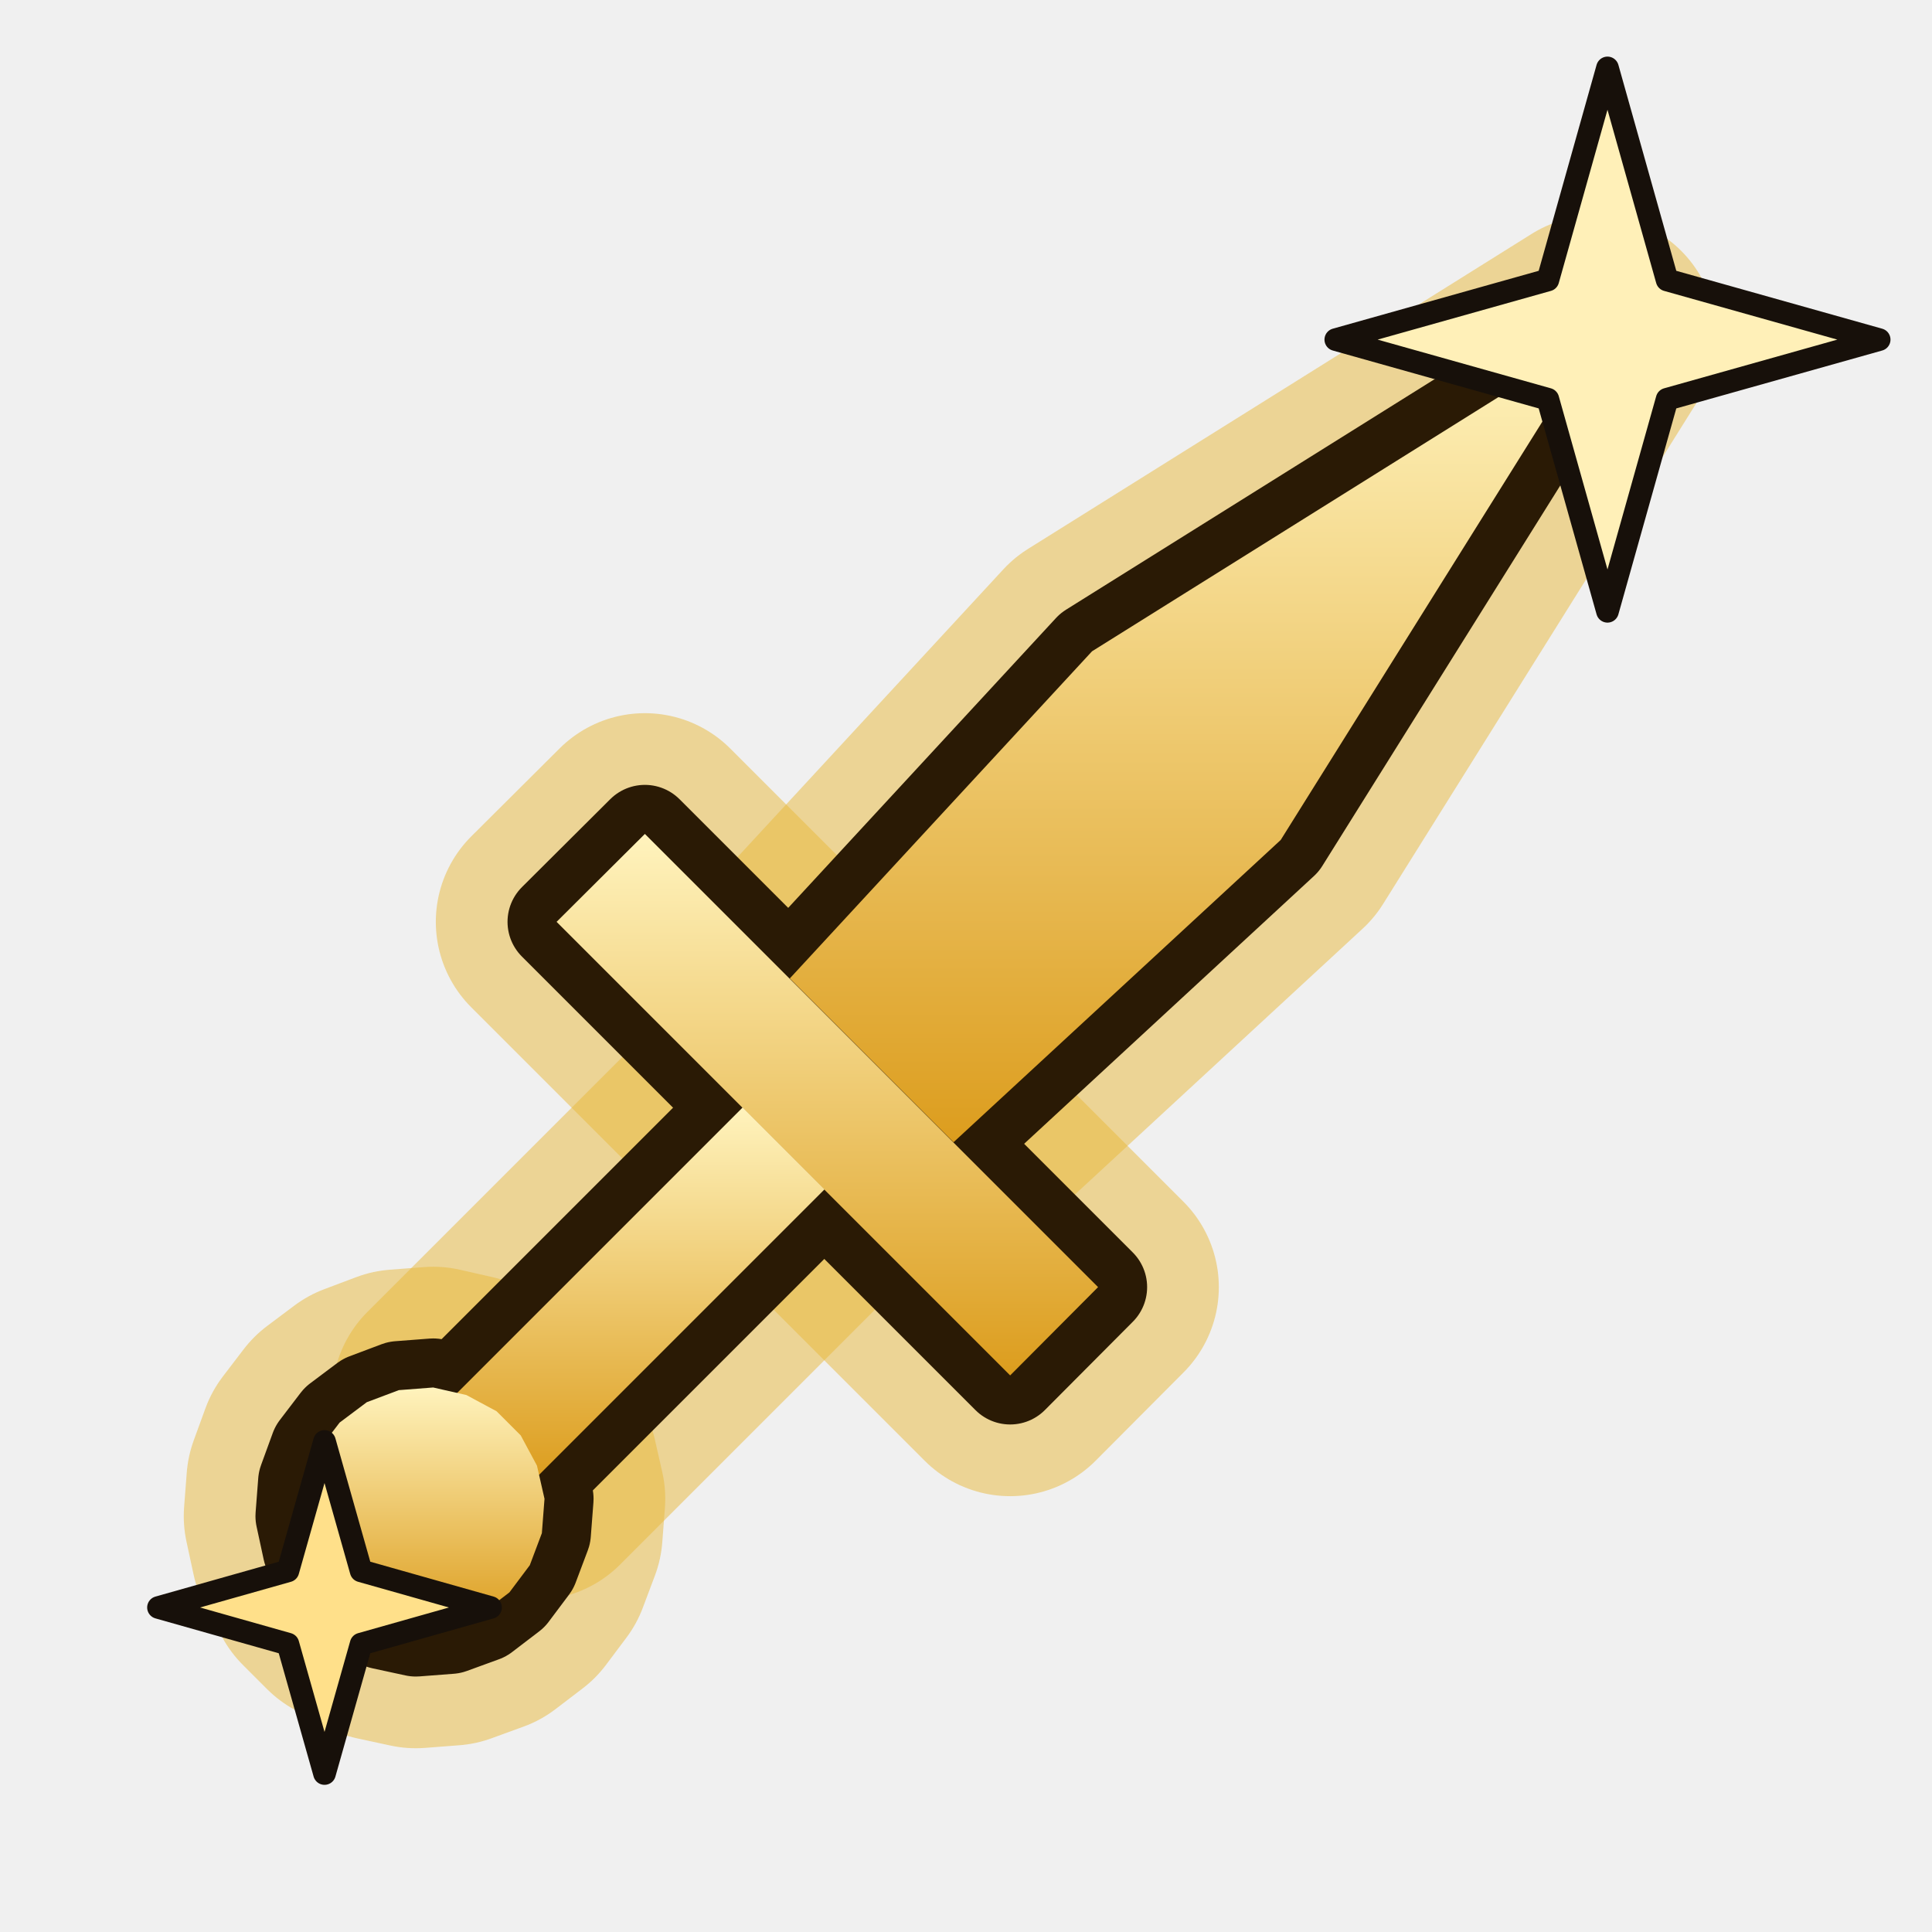
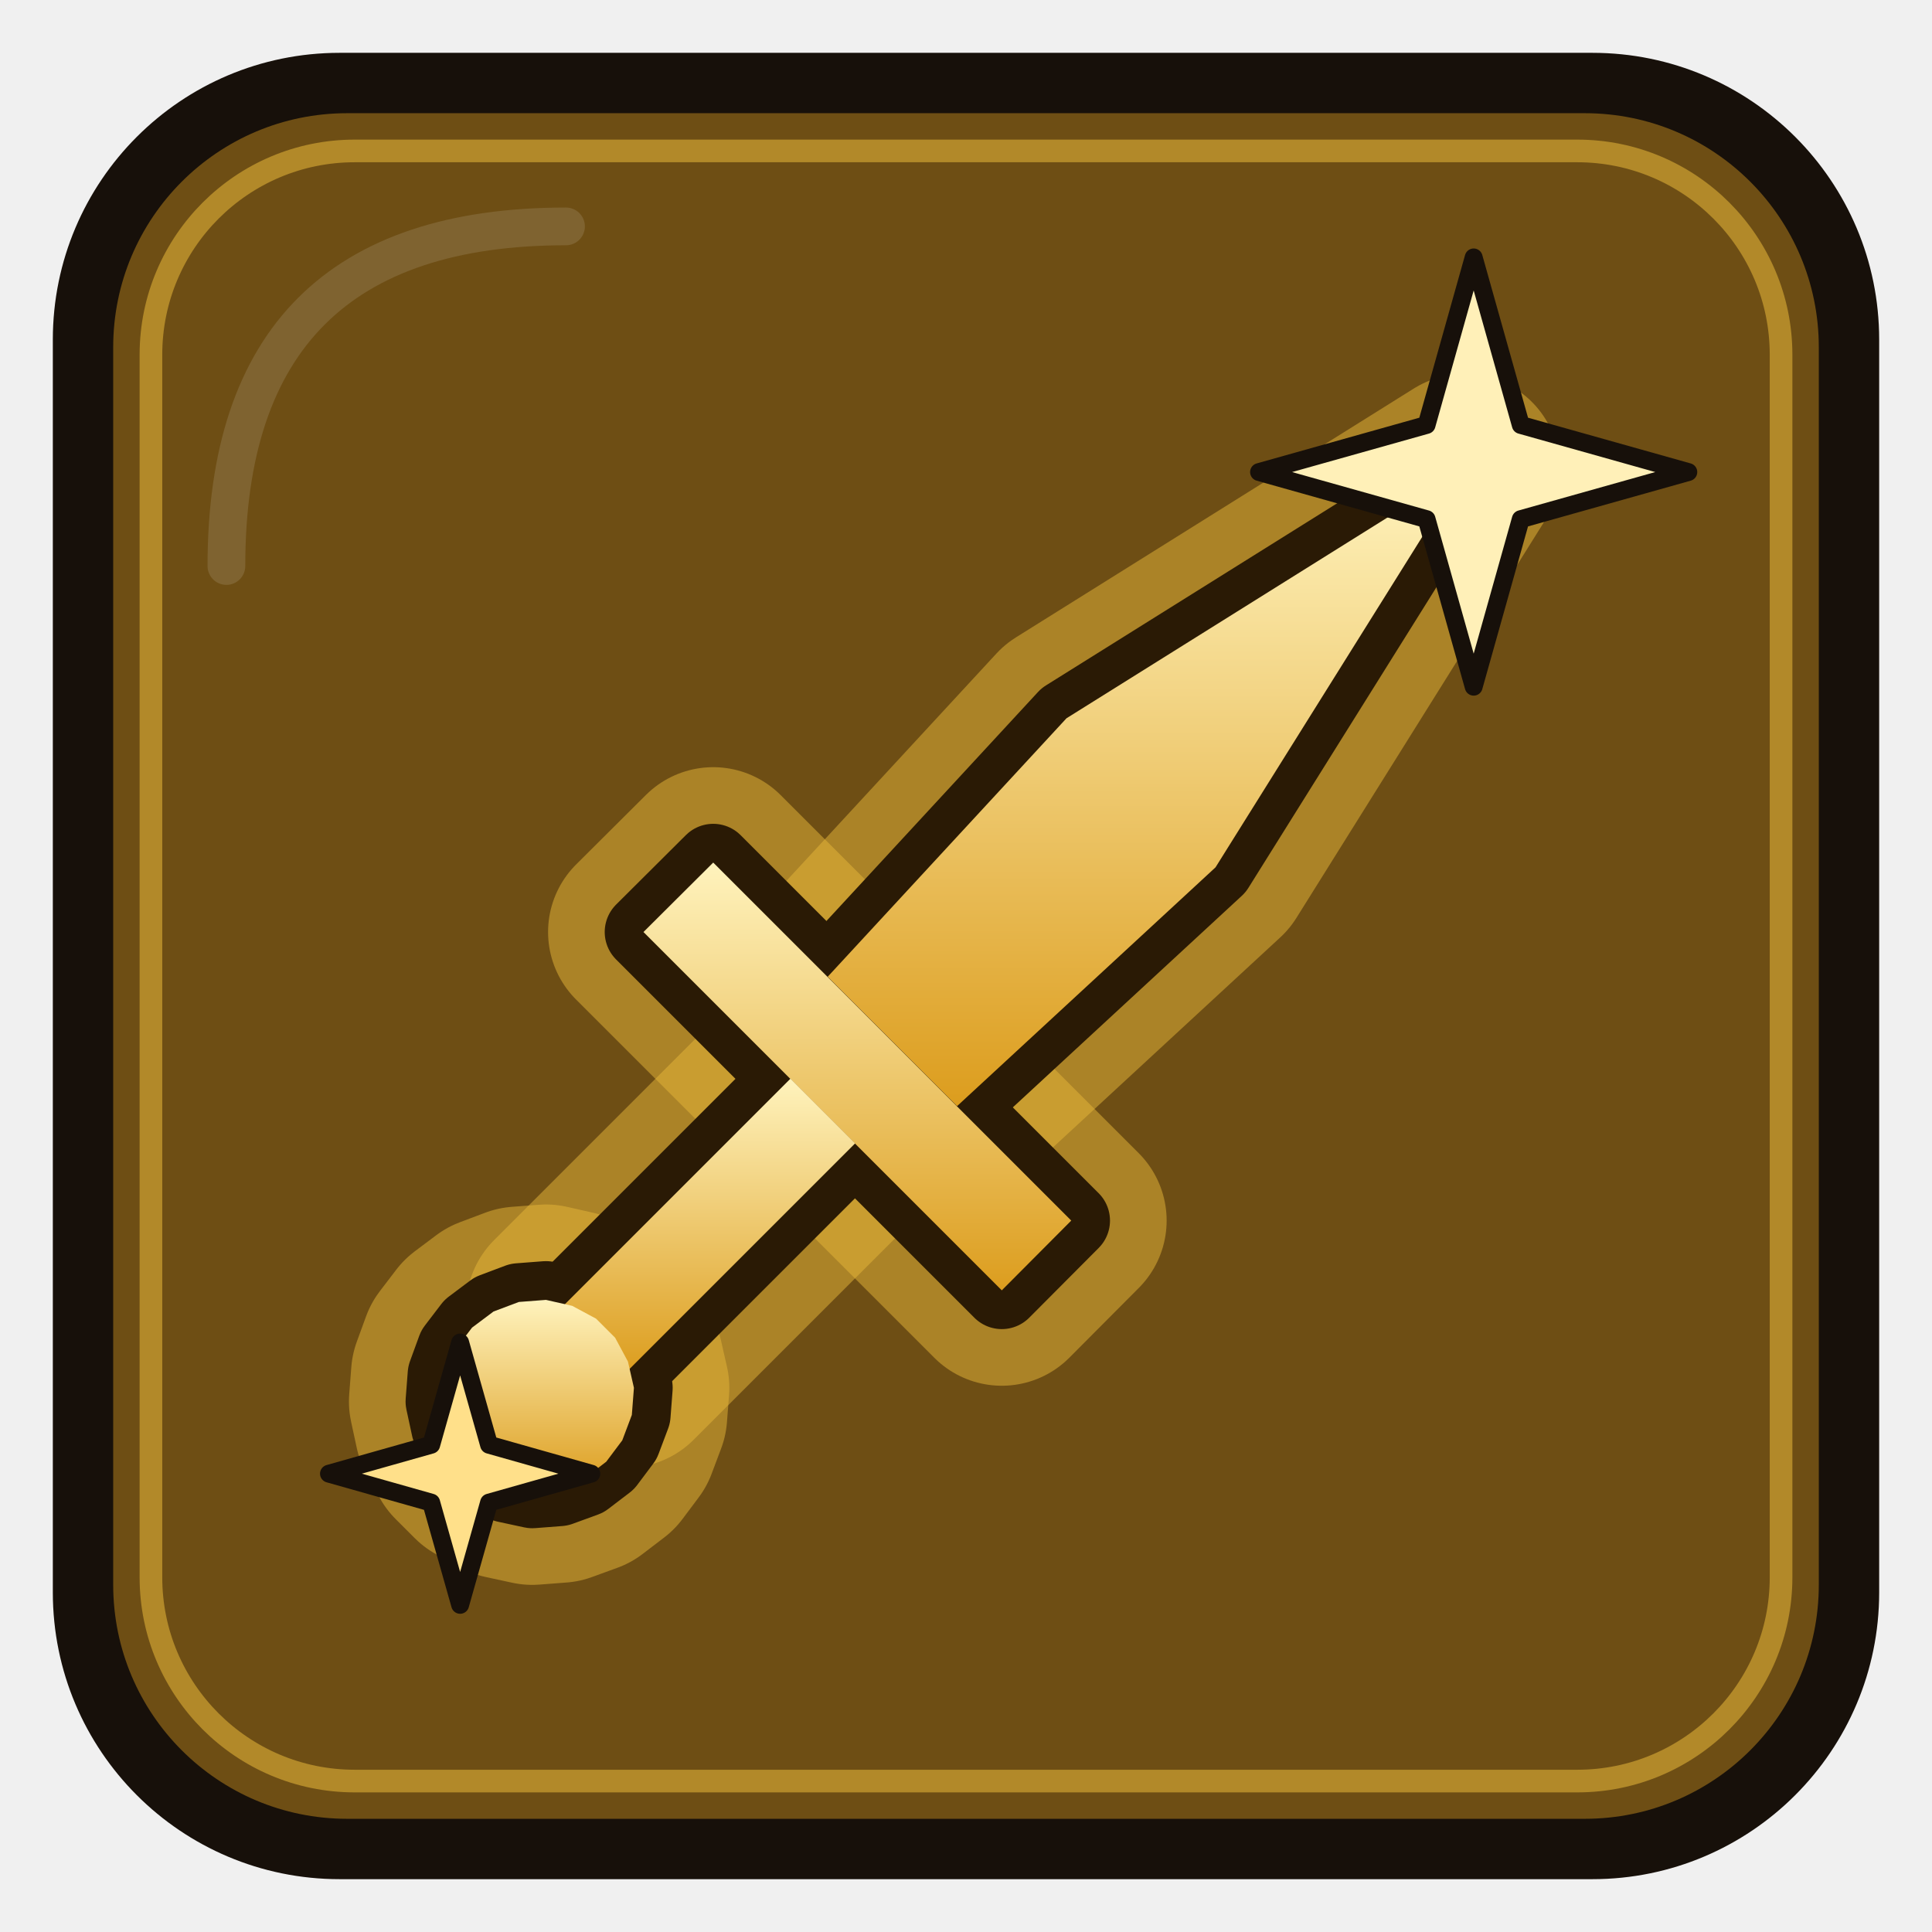
<svg xmlns="http://www.w3.org/2000/svg" viewBox="0 0 512 512">
-   <defs>
-     <linearGradient id="g" x1="0" y1="0" x2="0" y2="1">
-       <stop offset="0" stop-color="#fff3bd" />
-       <stop offset="1" stop-color="#dc9d1e" />
-     </linearGradient>
-   </defs>
-   <g fill="none" stroke="#e8b93a" stroke-opacity="0.5" stroke-width="64" stroke-linejoin="round">
-     <path d="M422.9 89.1 L339.4 222.6 L252.7 302.7 L209.3 259.3 L289.4 172.6 Z" />
-     <path d="M170.9 221.0 L291.0 341.1 L267.7 364.5 L147.5 244.3 Z" />
-     <path d="M196.8 293.5 L218.5 315.2 L141.7 392.0 L120.0 370.3 Z" />
-     <path d="M135.0 422.0 L127.8 427.5 L119.3 430.6 L110.2 431.3 L101.4 429.4 L93.4 425.0 L87.0 418.6 L82.6 410.6 L80.7 401.8 L81.4 392.7 L84.5 384.2 L90.0 377.0 L97.2 371.6 L105.7 368.4 L114.8 367.7 L123.6 369.7 L131.6 374.0 L138.0 380.4 L142.3 388.4 L144.3 397.2 L143.6 406.3 L140.4 414.8 Z" />
+   <rect x="14" y="14" width="484" height="484" rx="76" fill="#17100a" />
+   <rect x="30" y="30" width="452" height="452" rx="62" fill="#6e4e14" />
+   <rect x="40" y="40" width="432" height="432" rx="54" fill="none" stroke="#e8b93a" stroke-opacity="0.55" stroke-width="6" />
+   <path d="M60 150 Q60 60 150 60" fill="none" stroke="#fff" stroke-opacity="0.12" stroke-width="10" stroke-linecap="round" />
+   <g transform="translate(54 54) scale(0.79)">
+     <defs>
+       <linearGradient id="g" x1="0" y1="0" x2="0" y2="1">
+         <stop offset="0" stop-color="#fff3bd" />
+         <stop offset="1" stop-color="#dc9d1e" />
+       </linearGradient>
+     </defs>
+     <g fill="none" stroke="#e8b93a" stroke-opacity="0.5" stroke-width="64" stroke-linejoin="round">
+       <path d="M422.9 89.1 L339.4 222.6 L252.7 302.7 L209.3 259.3 L289.4 172.6 Z" />
+       <path d="M170.9 221.0 L291.0 341.1 L267.7 364.5 L147.5 244.3 Z" />
+       <path d="M196.8 293.5 L218.5 315.2 L141.7 392.0 L120.0 370.3 Z" />
+       <path d="M135.0 422.0 L127.8 427.5 L119.3 430.6 L110.2 431.3 L101.4 429.4 L93.4 425.0 L87.0 418.6 L82.6 410.6 L80.7 401.8 L81.4 392.7 L84.5 384.2 L90.0 377.0 L97.2 371.6 L105.7 368.4 L114.8 367.7 L123.6 369.7 L131.6 374.0 L138.0 380.4 L142.3 388.4 L144.3 397.2 L143.6 406.3 L140.4 414.8 Z" />
+     </g>
+     <g fill="#2a1a05" stroke="#2a1a05" stroke-width="26" stroke-linejoin="round" stroke-linecap="round">
+       <path d="M422.9 89.1 L339.4 222.6 L252.7 302.7 L209.3 259.3 L289.4 172.6 Z" />
+       <path d="M170.9 221.0 L291.0 341.1 L267.7 364.5 L147.5 244.3 Z" />
+       <path d="M196.8 293.5 L218.5 315.2 L141.7 392.0 L120.0 370.3 Z" />
+       <path d="M135.0 422.0 L127.8 427.5 L119.3 430.6 L110.2 431.3 L101.4 429.4 L93.4 425.0 L87.0 418.6 L82.6 410.6 L80.7 401.8 L81.4 392.7 L84.5 384.2 L90.0 377.0 L97.2 371.6 L105.7 368.4 L114.8 367.7 L123.6 369.7 L131.6 374.0 L138.0 380.4 L142.3 388.4 L144.3 397.2 L143.6 406.3 L140.4 414.8 Z" />
+     </g>
+     <g fill="url(#g)">
+       <path d="M422.9 89.1 L339.4 222.6 L252.7 302.7 L209.3 259.3 L289.4 172.6 Z" />
+       <path d="M170.9 221.0 L291.0 341.1 L267.7 364.5 L147.5 244.3 Z" />
+       <path d="M196.8 293.5 L218.5 315.2 L141.7 392.0 L120.0 370.3 Z" />
+       <path d="M135.0 422.0 L127.8 427.5 L119.3 430.6 L110.2 431.3 L101.4 429.4 L93.4 425.0 L87.0 418.6 L82.6 410.6 L80.7 401.8 L81.4 392.7 L84.5 384.2 L90.0 377.0 L97.2 371.6 L105.7 368.4 L114.8 367.7 L123.6 369.7 L131.6 374.0 L138.0 380.4 L142.3 388.4 L144.3 397.2 L143.6 406.3 L140.4 414.8 Z" />
+     </g>
+     <path fill="#fff0b8" stroke="#17100a" stroke-width="6" stroke-linejoin="round" d="M426 18L441.8 74.2L498 90L441.8 105.8L426 162L410.2 105.8L354 90L410.2 74.2Z" />
+     <path fill="#ffe08a" stroke="#17100a" stroke-width="6" stroke-linejoin="round" d="M86 382L95.7 416.3L130 426L95.7 435.7L86 470L76.3 435.7L42 426L76.3 416.3Z" />
  </g>
-   <g fill="#2a1a05" stroke="#2a1a05" stroke-width="26" stroke-linejoin="round" stroke-linecap="round">
-     <path d="M422.9 89.1 L339.4 222.6 L252.7 302.7 L209.3 259.3 L289.4 172.6 Z" />
-     <path d="M170.9 221.0 L291.0 341.1 L267.7 364.5 L147.5 244.3 Z" />
-     <path d="M196.8 293.5 L218.5 315.2 L141.7 392.0 L120.0 370.3 Z" />
-     <path d="M135.0 422.0 L127.8 427.5 L119.3 430.6 L110.2 431.3 L101.4 429.4 L93.4 425.0 L87.0 418.6 L82.6 410.6 L80.7 401.8 L81.4 392.7 L84.5 384.2 L90.0 377.0 L97.2 371.6 L105.7 368.4 L114.8 367.7 L123.6 369.7 L131.6 374.0 L138.0 380.4 L142.3 388.4 L144.3 397.2 L143.6 406.3 L140.4 414.8 Z" />
-   </g>
-   <g fill="url(#g)">
-     <path d="M422.9 89.1 L339.4 222.6 L252.7 302.7 L209.3 259.3 L289.4 172.6 Z" />
-     <path d="M170.9 221.0 L291.0 341.1 L267.7 364.5 L147.5 244.3 Z" />
-     <path d="M196.8 293.5 L218.5 315.2 L141.7 392.0 L120.0 370.3 Z" />
-     <path d="M135.0 422.0 L127.8 427.5 L119.3 430.6 L110.2 431.3 L101.4 429.4 L93.4 425.0 L87.0 418.6 L82.6 410.6 L80.7 401.8 L81.4 392.7 L84.5 384.2 L90.0 377.0 L97.2 371.6 L105.7 368.4 L114.8 367.7 L123.6 369.7 L131.6 374.0 L138.0 380.4 L142.3 388.4 L144.3 397.2 L143.6 406.3 L140.4 414.8 Z" />
-   </g>
-   <path fill="#fff0b8" stroke="#17100a" stroke-width="6" stroke-linejoin="round" d="M426 18L441.8 74.2L498 90L441.8 105.8L426 162L410.2 105.8L354 90L410.2 74.2Z" />
-   <path fill="#ffe08a" stroke="#17100a" stroke-width="6" stroke-linejoin="round" d="M86 382L95.7 416.3L130 426L95.7 435.7L86 470L76.3 435.7L42 426L76.3 416.3Z" />
</svg>
